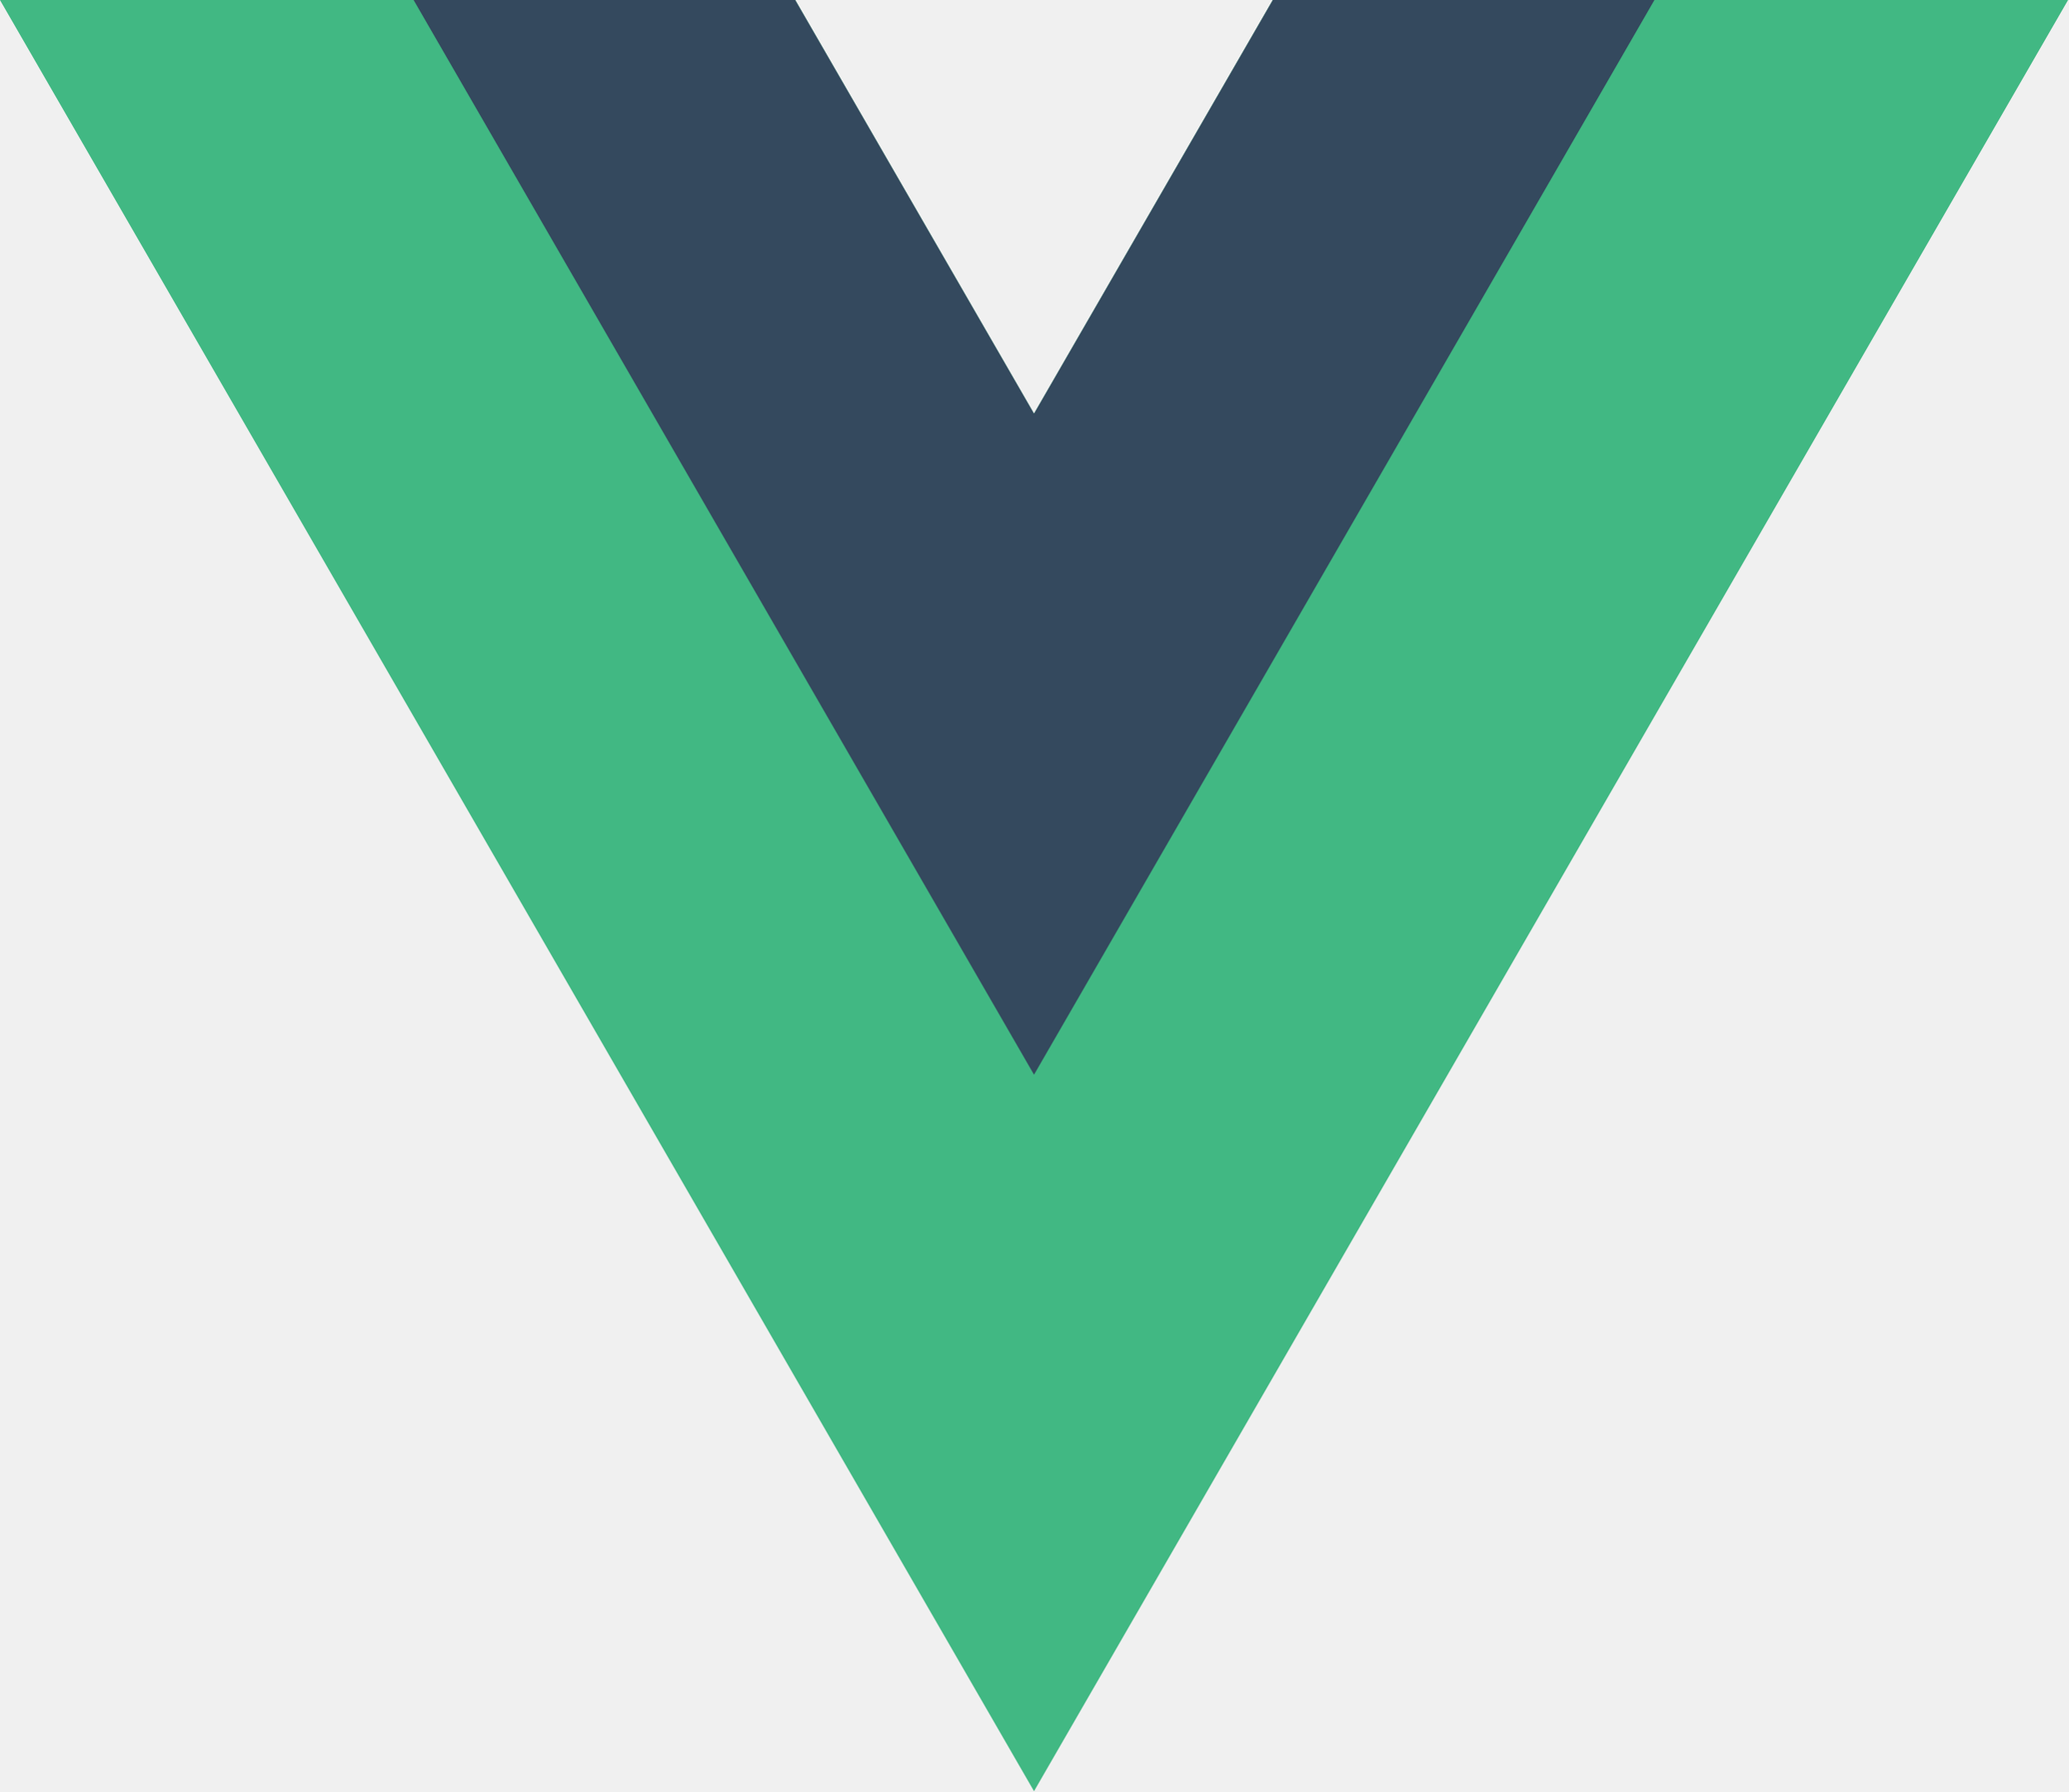
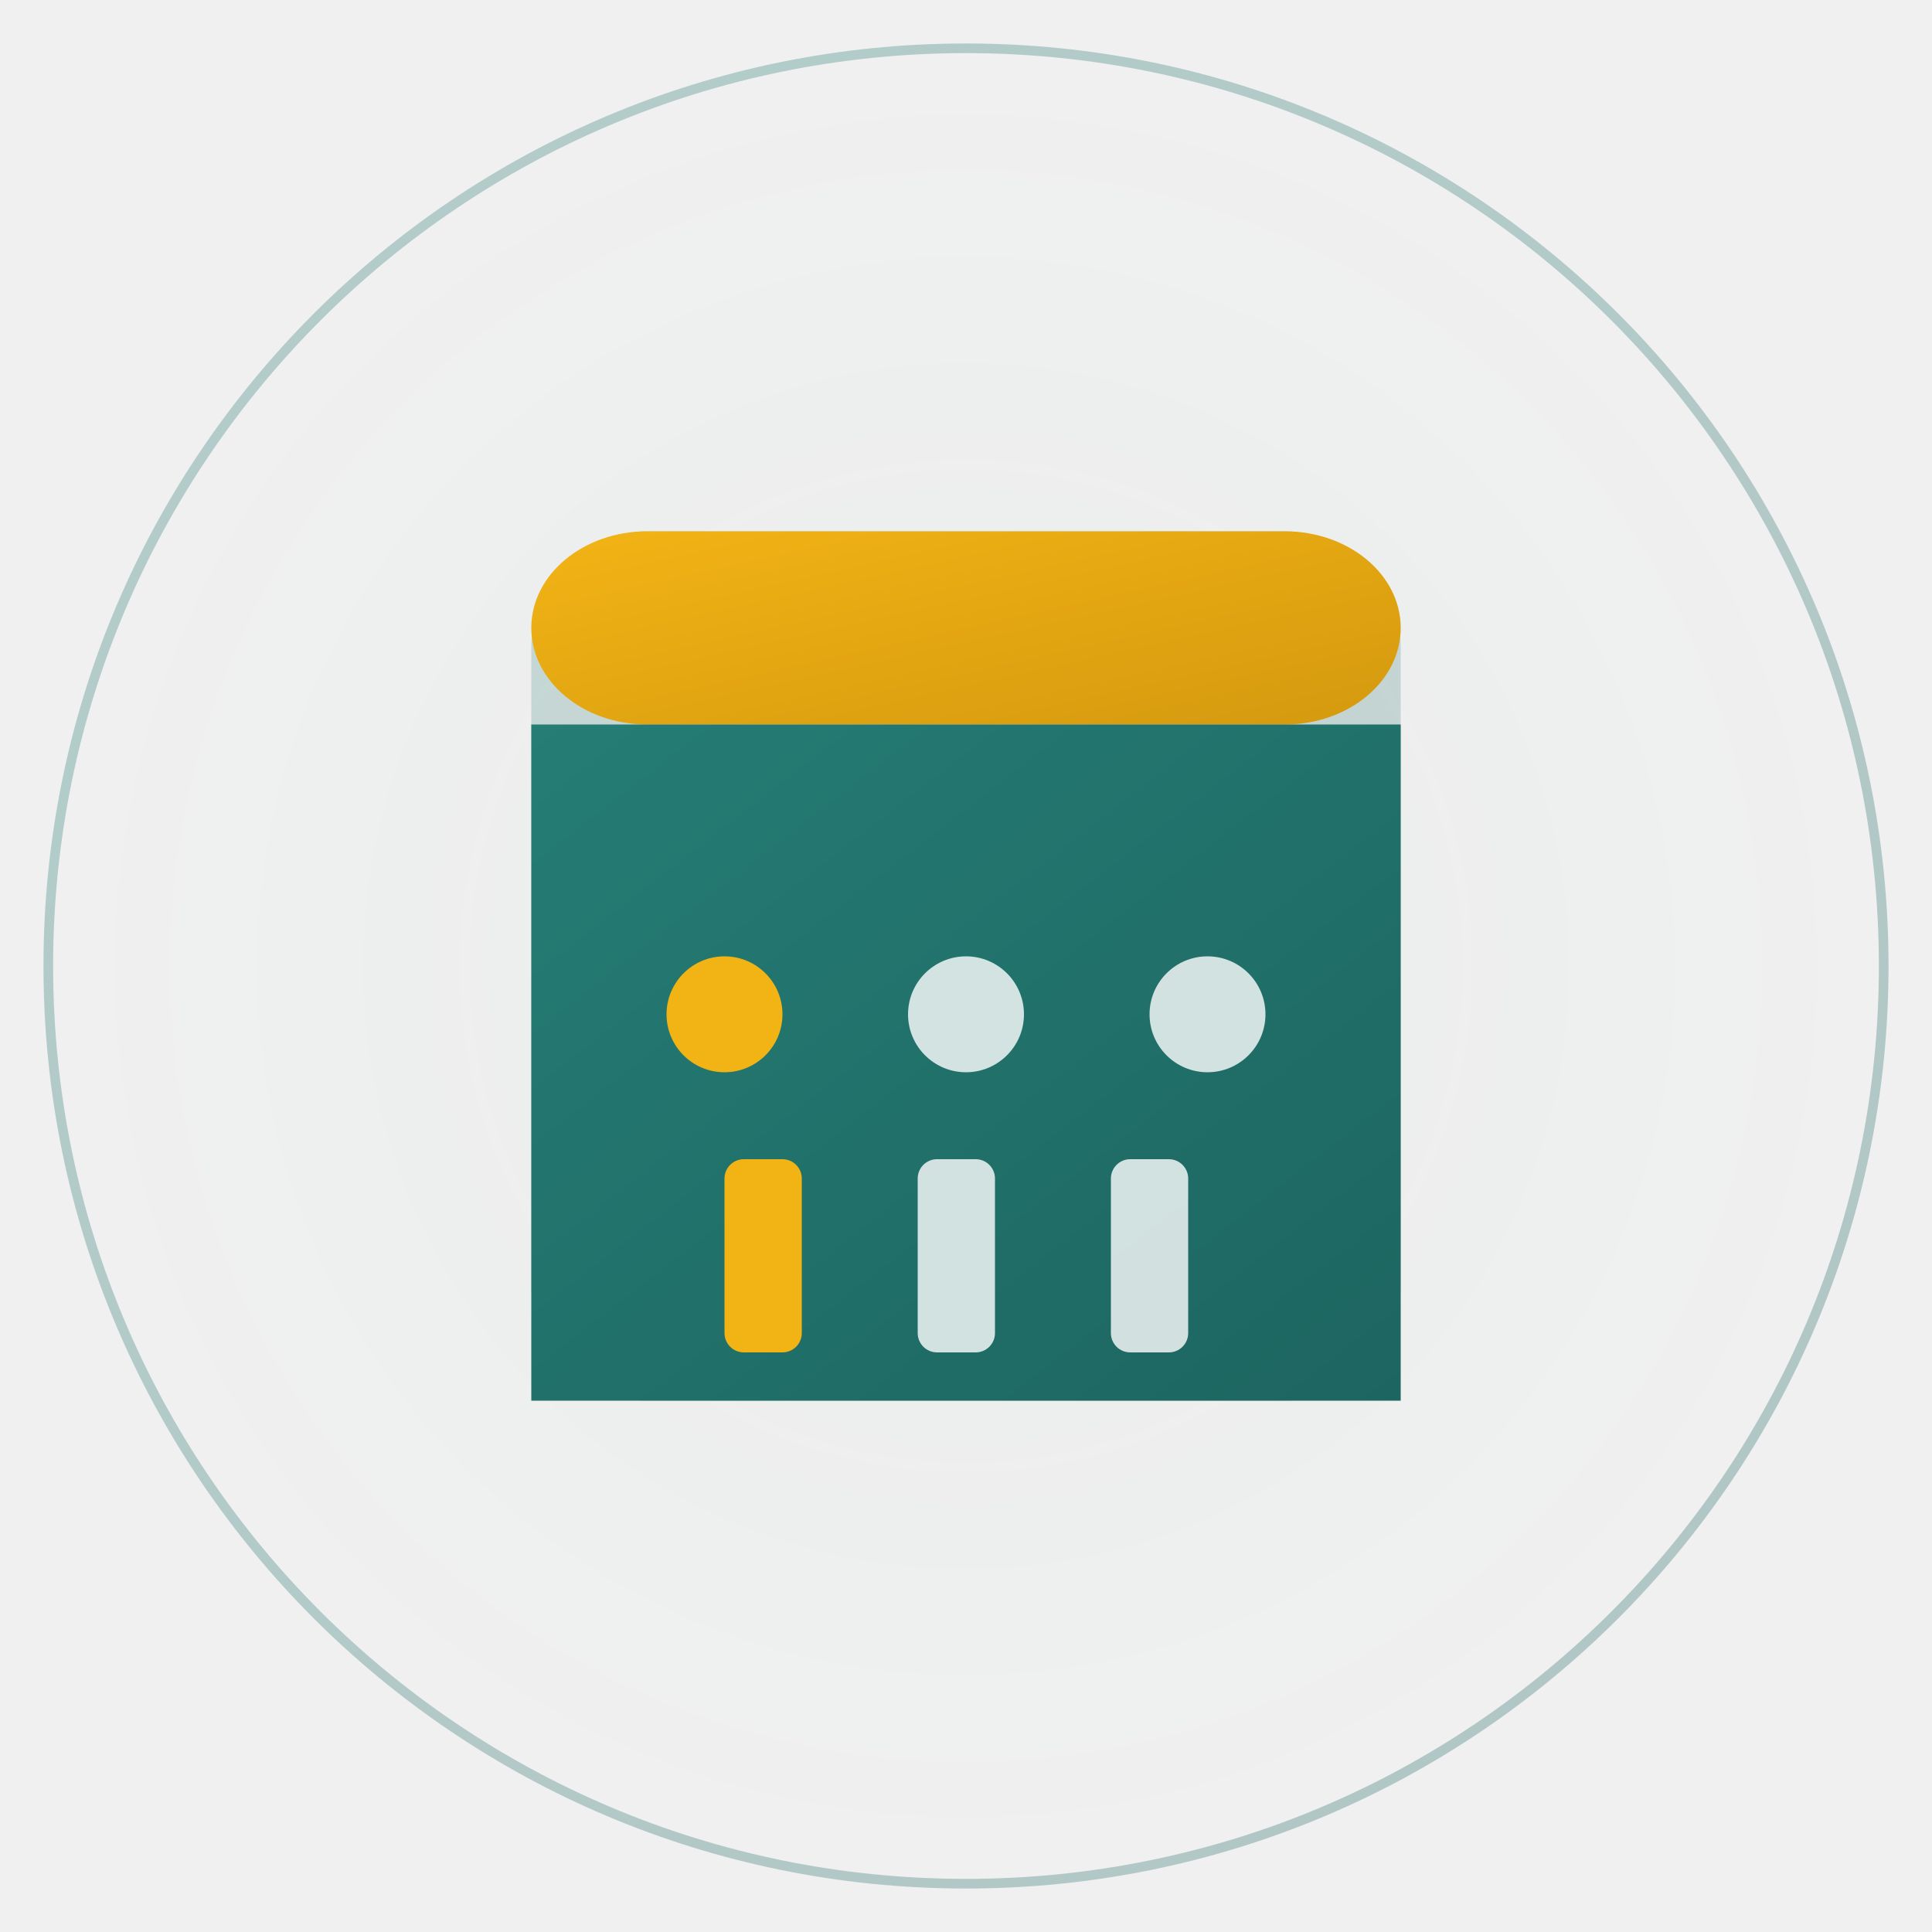
- <svg xmlns="http://www.w3.org/2000/svg" viewBox="0 0 261.76 226.69">
-   <path d="M161.096.001l-30.225 52.351L100.647.001H-.005l130.877 226.688L261.749.001z" fill="#41b883" />
-   <path d="M161.096.001l-30.225 52.351L100.647.001H52.346l78.526 136.01L209.398.001z" fill="#34495e" />
+ <svg xmlns="http://www.w3.org/2000/svg" viewBox="0 0 200 200">
+   <defs>
+     <linearGradient id="goldGrad" x1="0%" y1="0%" x2="100%" y2="100%">
+       <stop offset="0%" style="stop-color:#f2b415;stop-opacity:1" />
+       <stop offset="100%" style="stop-color:#d4990f;stop-opacity:1" />
+     </linearGradient>
+     <linearGradient id="tealGrad" x1="0%" y1="0%" x2="100%" y2="100%">
+       <stop offset="0%" style="stop-color:#257d75;stop-opacity:1" />
+       <stop offset="100%" style="stop-color:#1d6560;stop-opacity:1" />
+     </linearGradient>
+     <radialGradient id="bgGrad" cx="50%" cy="50%" r="50%">
+       <stop offset="0%" style="stop-color:#257d75;stop-opacity:0.1" />
+       <stop offset="100%" style="stop-color:#257d75;stop-opacity:0" />
+     </radialGradient>
+   </defs>
+   <circle cx="100" cy="100" r="95" fill="url(#bgGrad)" stroke="url(#tealGrad)" stroke-width="1" opacity="0.3" />
+   <g transform="translate(100, 100)">
+     <rect x="-45" y="-45" width="90" height="90" rx="12" fill="url(#tealGrad)" opacity="0.2" />
+     <rect x="-45" y="-45" width="90" height="20" rx="12" fill="url(#goldGrad)" />
+     <rect x="-45" y="-25" width="90" height="70" rx="0" fill="url(#tealGrad)" />
+     <circle cx="-25" cy="5" r="6" fill="#f2b415" />
+     <circle cx="0" cy="5" r="6" fill="#ffffff" opacity="0.8" />
+     <circle cx="25" cy="5" r="6" fill="#ffffff" opacity="0.8" />
+     <rect x="-25" y="20" width="8" height="20" rx="2" fill="#f2b415" />
+     <rect x="-5" y="20" width="8" height="20" rx="2" fill="#ffffff" opacity="0.8" />
+     <rect x="15" y="20" width="8" height="20" rx="2" fill="#ffffff" opacity="0.8" />
+   </g>
</svg>
